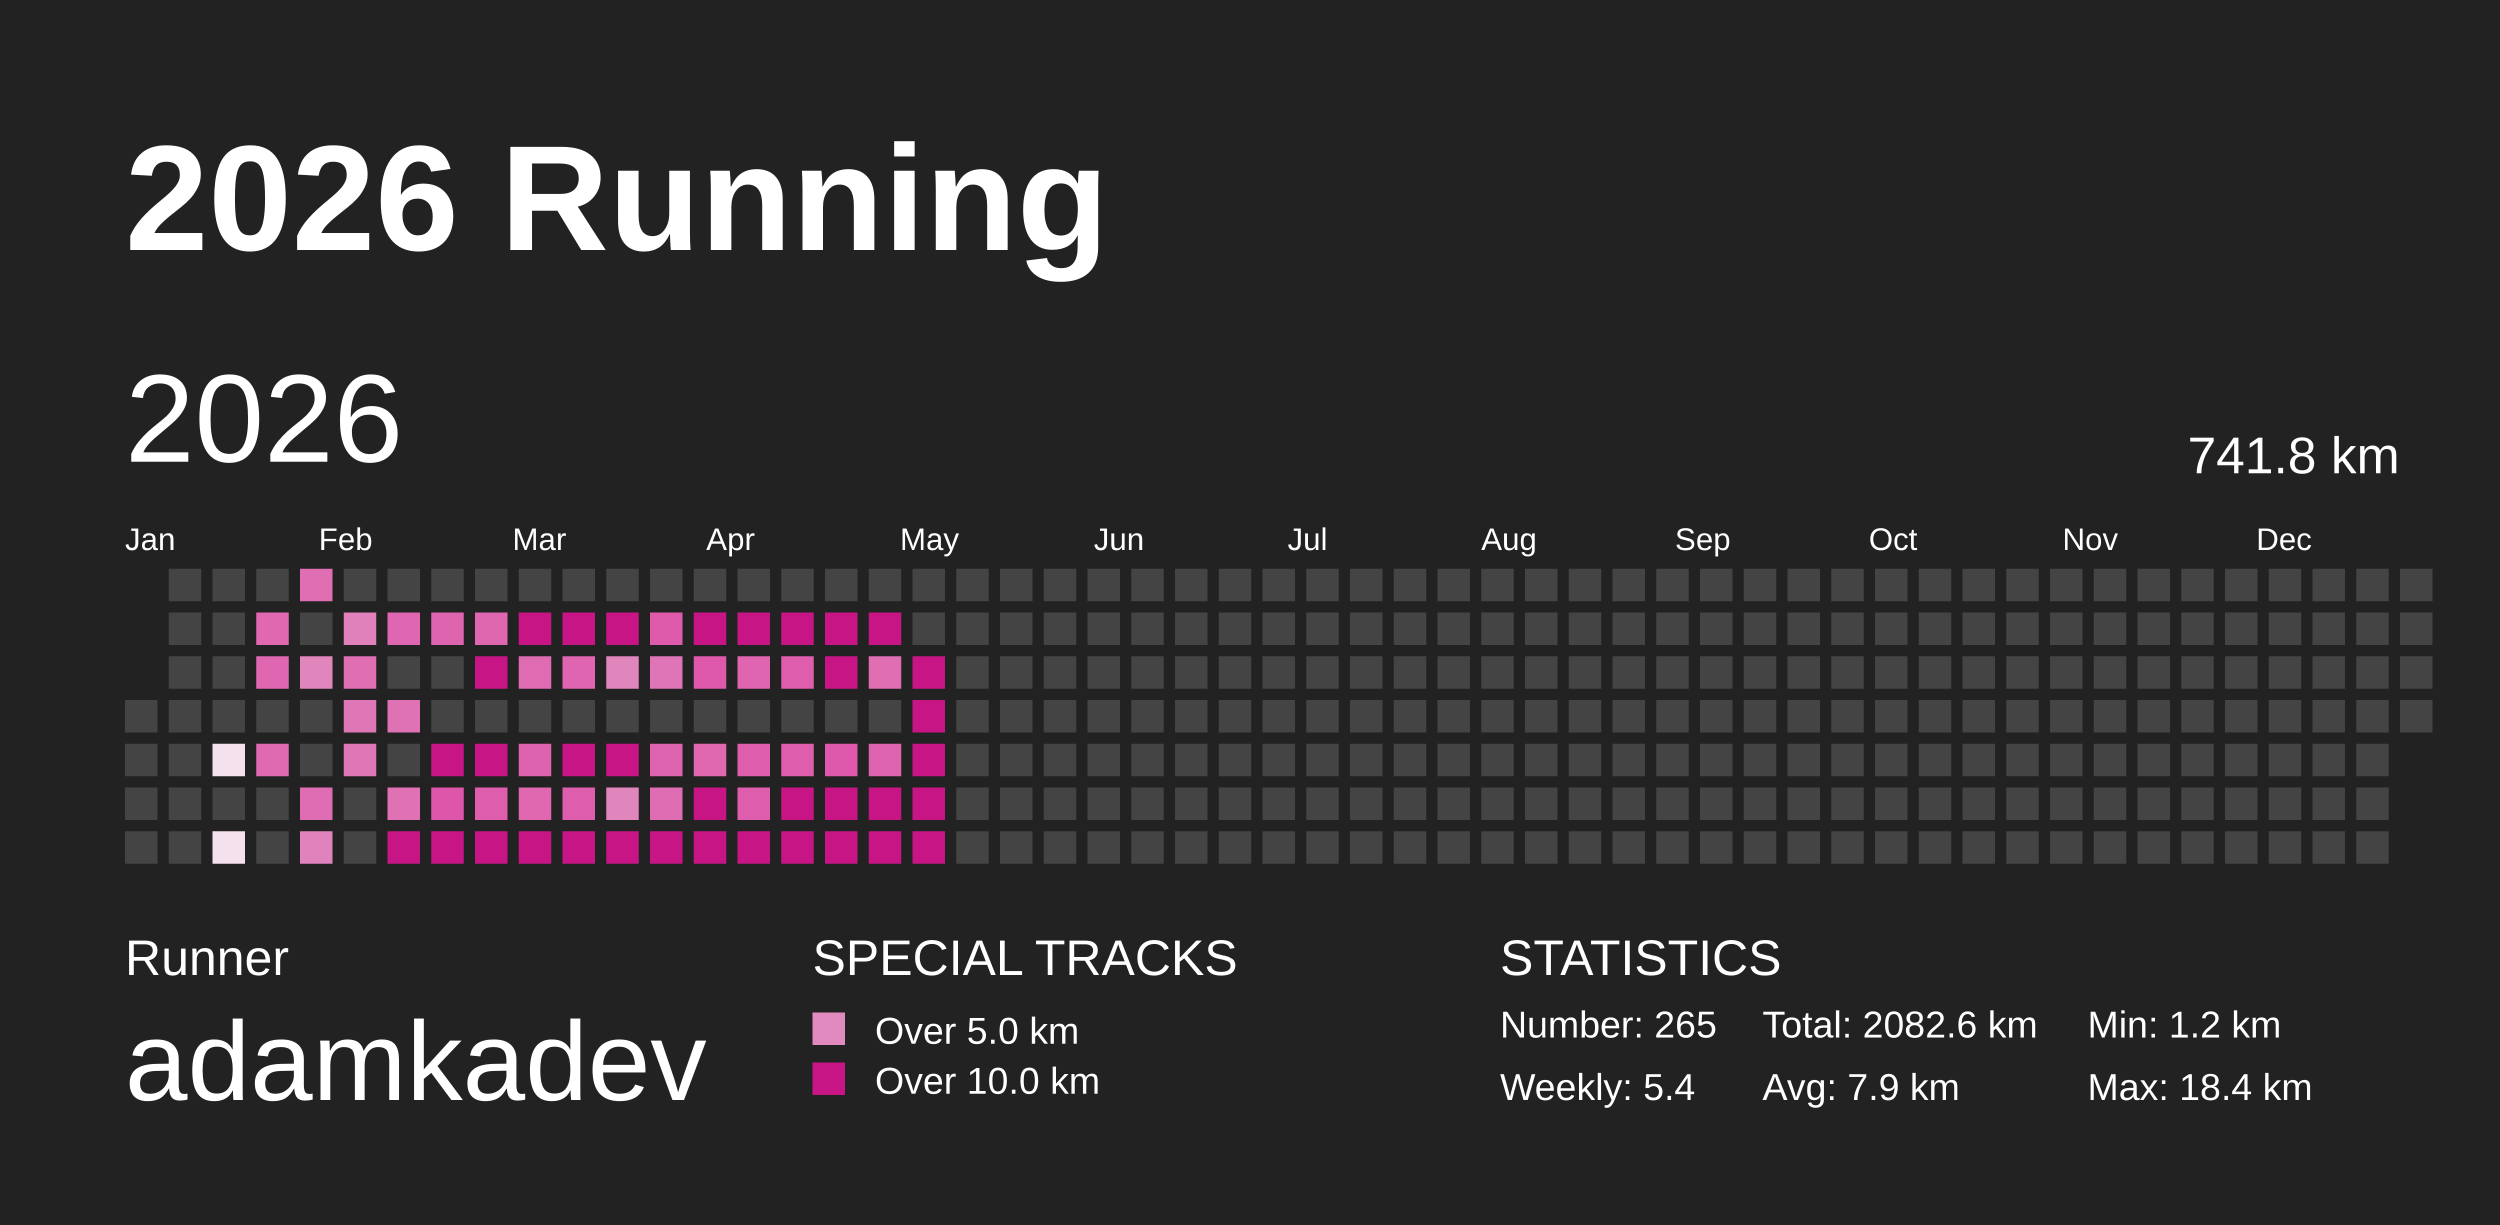
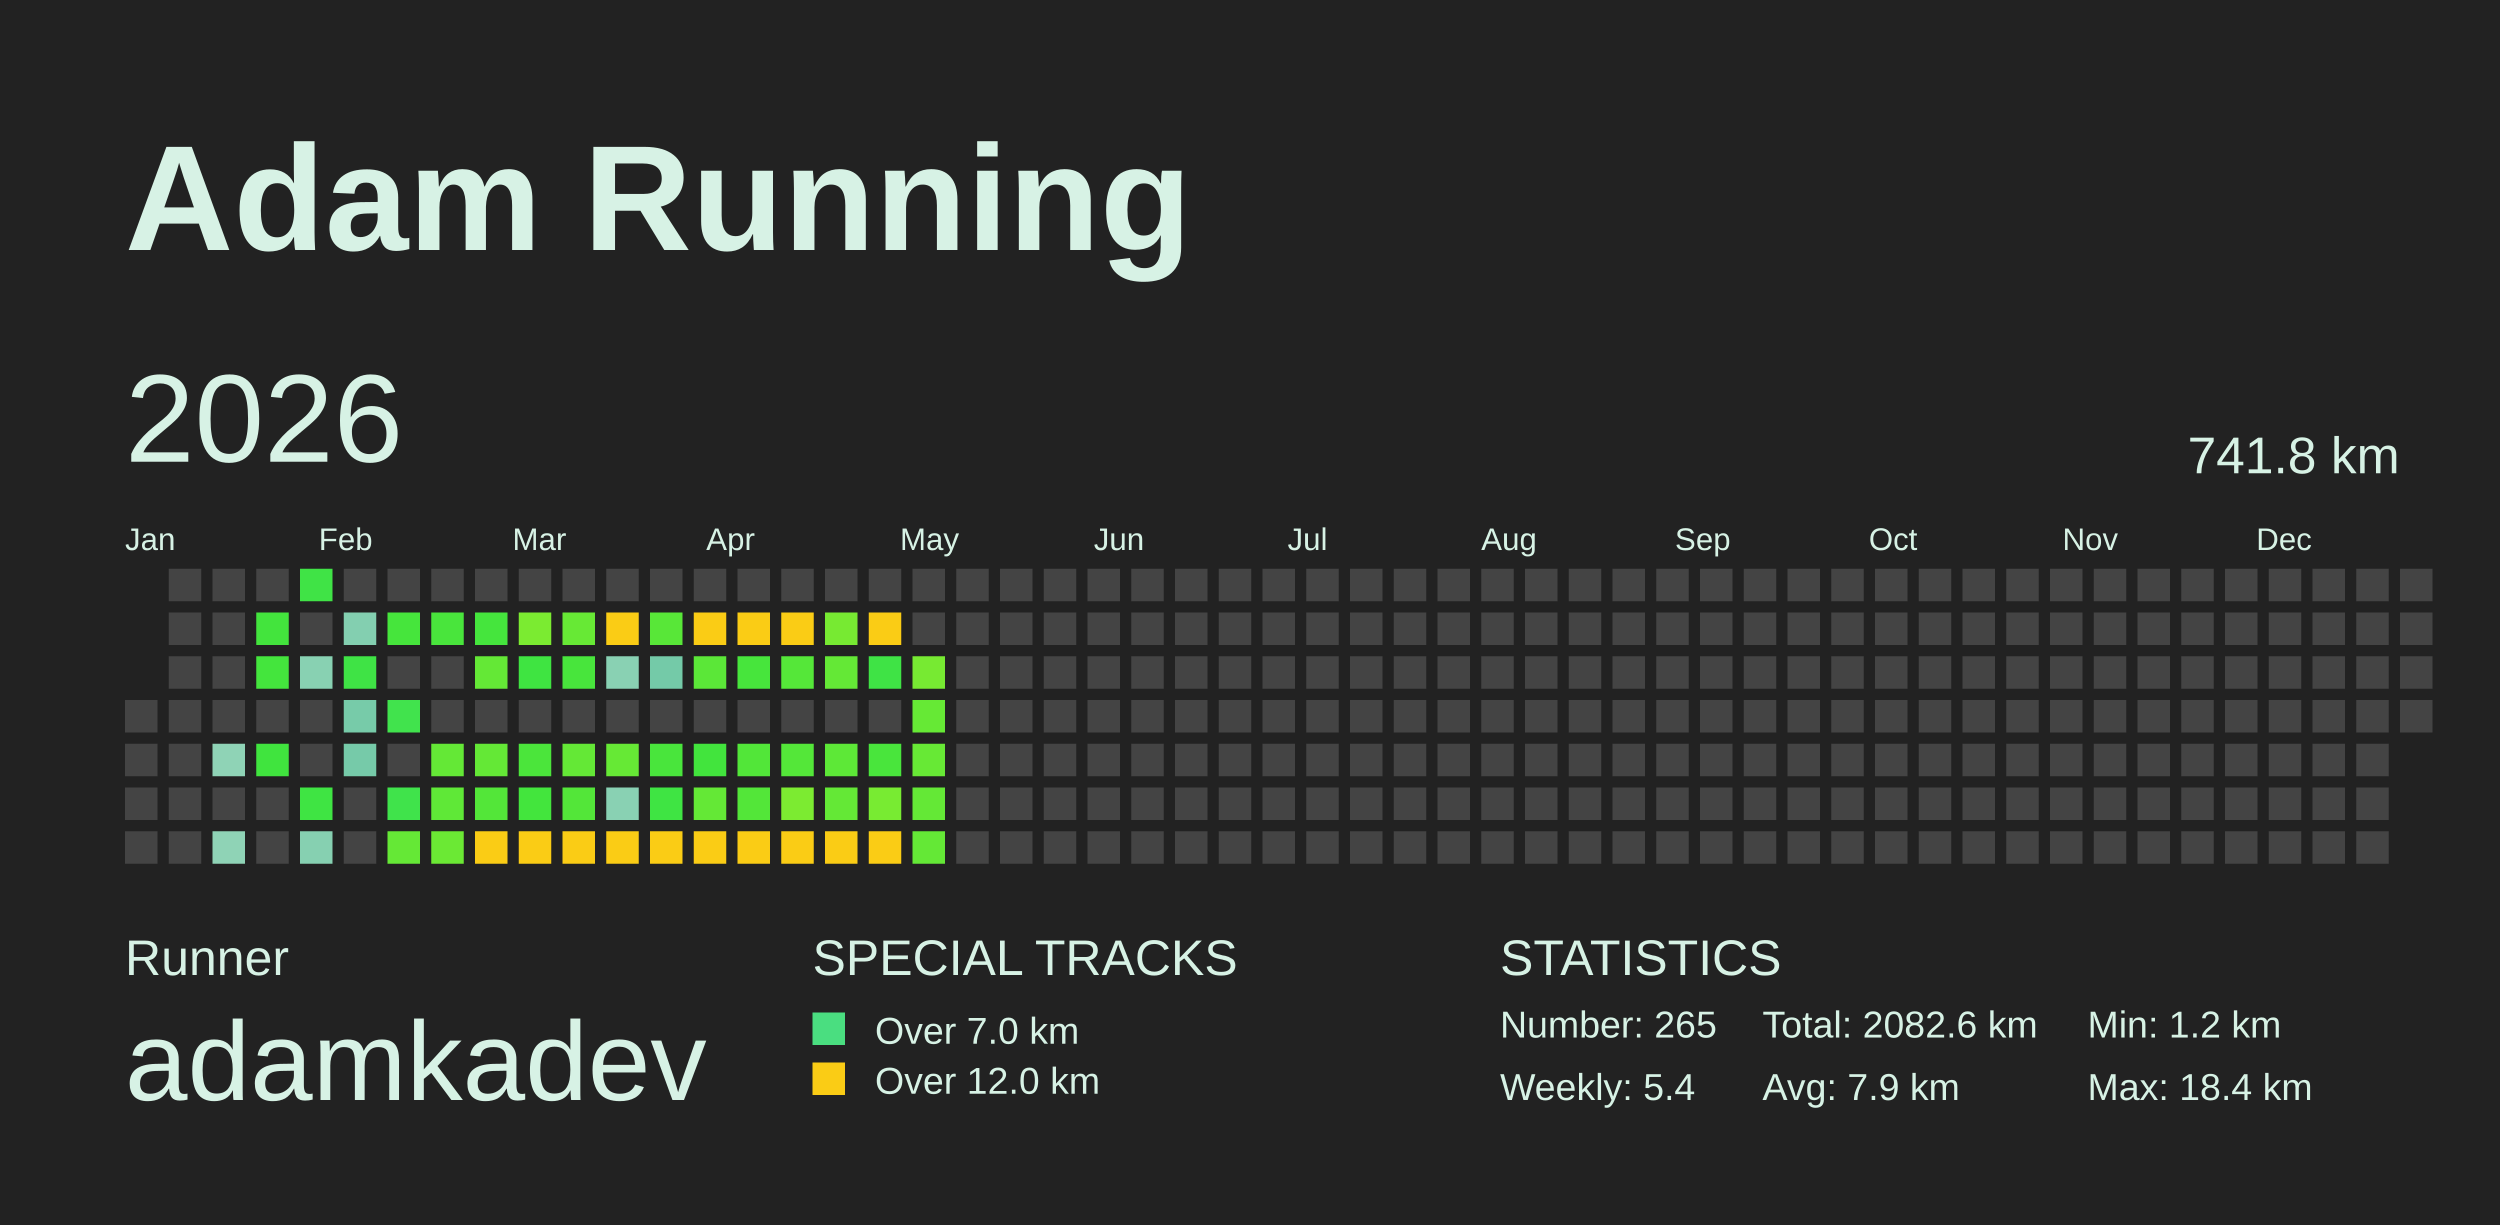
<svg xmlns="http://www.w3.org/2000/svg" baseProfile="full" height="98mm" version="1.1" viewBox="0,0,200,98" width="200mm">
  <defs>
    <pattern height="2" id="indoor-stripe" patternUnits="userSpaceOnUse" width="2">
      <line stroke="white" stroke-opacity="0.45" stroke-width="0.5" x1="0" x2="2" y1="2" y2="0" />
    </pattern>
  </defs>
  <rect fill="#222222" height="98" width="200" x="0" y="0" />
-   <text fill="#FFFFFF" style="font-size:12px; font-family:Arial; font-weight:bold;" x="10" y="20">2026 Running</text>
-   <text fill="#FFFFFF" style="font-size:4px; font-family:Arial" x="10" y="78">Runner</text>
-   <text fill="#FFFFFF" style="font-size:9px; font-family:Arial" x="10" y="88">adamkadev</text>
-   <text fill="#FFFFFF" style="font-size:4px; font-family:Arial" x="65" y="78">SPECIAL TRACKS</text>
-   <rect fill="#E18ABF" height="2.6" width="2.6" x="65" y="81" />
-   <text fill="#FFFFFF" style="font-size:3px; font-family:Arial" x="70" y="83.5">Over 5.0 km</text>
-   <rect fill="#C71585" height="2.6" width="2.6" x="65" y="85" />
-   <text fill="#FFFFFF" style="font-size:3px; font-family:Arial" x="70" y="87.5">Over 10.0 km</text>
-   <text fill="#FFFFFF" style="font-size:4px; font-family:Arial" x="120" y="78">STATISTICS</text>
-   <text fill="#FFFFFF" style="font-size:3px; font-family:Arial" x="120" y="83">Number: 265</text>
-   <text fill="#FFFFFF" style="font-size:3px; font-family:Arial" x="120" y="88">Weekly: 5.4</text>
-   <text fill="#FFFFFF" style="font-size:3px; font-family:Arial" x="141" y="83">Total: 2082.6 km</text>
-   <text fill="#FFFFFF" style="font-size:3px; font-family:Arial" x="141" y="88">Avg: 7.9 km</text>
-   <text fill="#FFFFFF" style="font-size:3px; font-family:Arial" x="167" y="83">Min: 1.2 km</text>
-   <text fill="#FFFFFF" style="font-size:3px; font-family:Arial" x="167" y="88">Max: 18.4 km</text>
-   <text dominant-baseline="hanging" fill="#FFFFFF" style="font-size:10.0px; font-family:Arial;" x="10" y="30">2026</text>
-   <text dominant-baseline="hanging" fill="#FFFFFF" style="font-size:4.125px; font-family:Arial;" x="175" y="35">741.8 km</text>
-   <text fill="#FFFFFF" style="font-size:2.5px; font-family:Arial" x="10.0" y="44">Jan</text>
-   <text fill="#FFFFFF" style="font-size:2.5px; font-family:Arial" x="25.5" y="44">Feb</text>
-   <text fill="#FFFFFF" style="font-size:2.5px; font-family:Arial" x="41.0" y="44">Mar</text>
-   <text fill="#FFFFFF" style="font-size:2.5px; font-family:Arial" x="56.5" y="44">Apr</text>
-   <text fill="#FFFFFF" style="font-size:2.5px; font-family:Arial" x="72.0" y="44">May</text>
-   <text fill="#FFFFFF" style="font-size:2.5px; font-family:Arial" x="87.5" y="44">Jun</text>
-   <text fill="#FFFFFF" style="font-size:2.5px; font-family:Arial" x="103.0" y="44">Jul</text>
-   <text fill="#FFFFFF" style="font-size:2.5px; font-family:Arial" x="118.5" y="44">Aug</text>
-   <text fill="#FFFFFF" style="font-size:2.5px; font-family:Arial" x="134.0" y="44">Sep</text>
-   <text fill="#FFFFFF" style="font-size:2.5px; font-family:Arial" x="149.5" y="44">Oct</text>
-   <text fill="#FFFFFF" style="font-size:2.5px; font-family:Arial" x="165.0" y="44">Nov</text>
-   <text fill="#FFFFFF" style="font-size:2.5px; font-family:Arial" x="180.5" y="44">Dec</text>
+   <text fill="#D7F2E5" style="font-size:12px; font-family:Arial; font-weight:bold;" x="10" y="20">Adam Running</text>
+   <text fill="#D7F2E5" style="font-size:4px; font-family:Arial" x="10" y="78">Runner</text>
+   <text fill="#D7F2E5" style="font-size:9px; font-family:Arial" x="10" y="88">adamkadev</text>
+   <text fill="#D7F2E5" style="font-size:4px; font-family:Arial" x="65" y="78">SPECIAL TRACKS</text>
+   <rect fill="#4ADE80" height="2.6" width="2.6" x="65" y="81" />
+   <text fill="#D7F2E5" style="font-size:3px; font-family:Arial" x="70" y="83.5">Over 7.0 km</text>
+   <rect fill="#FACC15" height="2.6" width="2.6" x="65" y="85" />
+   <text fill="#D7F2E5" style="font-size:3px; font-family:Arial" x="70" y="87.5">Over 12.0 km</text>
+   <text fill="#D7F2E5" style="font-size:4px; font-family:Arial" x="120" y="78">STATISTICS</text>
+   <text fill="#D7F2E5" style="font-size:3px; font-family:Arial" x="120" y="83">Number: 265</text>
+   <text fill="#D7F2E5" style="font-size:3px; font-family:Arial" x="120" y="88">Weekly: 5.4</text>
+   <text fill="#D7F2E5" style="font-size:3px; font-family:Arial" x="141" y="83">Total: 2082.6 km</text>
+   <text fill="#D7F2E5" style="font-size:3px; font-family:Arial" x="141" y="88">Avg: 7.9 km</text>
+   <text fill="#D7F2E5" style="font-size:3px; font-family:Arial" x="167" y="83">Min: 1.2 km</text>
+   <text fill="#D7F2E5" style="font-size:3px; font-family:Arial" x="167" y="88">Max: 18.4 km</text>
+   <text dominant-baseline="hanging" fill="#D7F2E5" style="font-size:10.0px; font-family:Arial;" x="10" y="30">2026</text>
+   <text dominant-baseline="hanging" fill="#D7F2E5" style="font-size:4.125px; font-family:Arial;" x="175" y="35">741.8 km</text>
+   <text fill="#D7F2E5" style="font-size:2.5px; font-family:Arial" x="10.0" y="44">Jan</text>
+   <text fill="#D7F2E5" style="font-size:2.5px; font-family:Arial" x="25.5" y="44">Feb</text>
+   <text fill="#D7F2E5" style="font-size:2.5px; font-family:Arial" x="41.0" y="44">Mar</text>
+   <text fill="#D7F2E5" style="font-size:2.5px; font-family:Arial" x="56.5" y="44">Apr</text>
+   <text fill="#D7F2E5" style="font-size:2.5px; font-family:Arial" x="72.0" y="44">May</text>
+   <text fill="#D7F2E5" style="font-size:2.5px; font-family:Arial" x="87.5" y="44">Jun</text>
+   <text fill="#D7F2E5" style="font-size:2.5px; font-family:Arial" x="103.0" y="44">Jul</text>
+   <text fill="#D7F2E5" style="font-size:2.5px; font-family:Arial" x="118.5" y="44">Aug</text>
+   <text fill="#D7F2E5" style="font-size:2.5px; font-family:Arial" x="134.0" y="44">Sep</text>
+   <text fill="#D7F2E5" style="font-size:2.5px; font-family:Arial" x="149.5" y="44">Oct</text>
+   <text fill="#D7F2E5" style="font-size:2.5px; font-family:Arial" x="165.0" y="44">Nov</text>
+   <text fill="#D7F2E5" style="font-size:2.5px; font-family:Arial" x="180.5" y="44">Dec</text>
  <rect fill="#444444" height="2.6" width="2.6" x="10.0" y="56.0" />
  <rect fill="#444444" height="2.6" width="2.6" x="10.0" y="59.5" />
  <rect fill="#444444" height="2.6" width="2.6" x="10.0" y="63.0" />
  <rect fill="#444444" height="2.6" width="2.6" x="10.0" y="66.5" />
  <rect fill="#444444" height="2.6" width="2.6" x="13.5" y="45.5" />
  <rect fill="#444444" height="2.6" width="2.6" x="13.5" y="49.0" />
  <rect fill="#444444" height="2.6" width="2.6" x="13.5" y="52.5" />
  <rect fill="#444444" height="2.6" width="2.6" x="13.5" y="56.0" />
  <rect fill="#444444" height="2.6" width="2.6" x="13.5" y="59.5" />
  <rect fill="#444444" height="2.6" width="2.6" x="13.5" y="63.0" />
  <rect fill="#444444" height="2.6" width="2.6" x="13.5" y="66.5" />
  <rect fill="#444444" height="2.6" width="2.6" x="17.0" y="45.5" />
  <rect fill="#444444" height="2.6" width="2.6" x="17.0" y="49.0" />
  <rect fill="#444444" height="2.6" width="2.6" x="17.0" y="52.5" />
  <rect fill="#444444" height="2.6" width="2.6" x="17.0" y="56.0" />
-   <rect fill="#f5e1ee" height="2.6" width="2.6" x="17.0" y="59.5" />
+   <rect fill="#8fd3b6" height="2.6" width="2.6" x="17.0" y="59.5" />
  <rect fill="#444444" height="2.6" width="2.6" x="17.0" y="63.0" />
-   <rect fill="#f5e1ee" height="2.6" width="2.6" x="17.0" y="66.5" />
+   <rect fill="#8fd3b6" height="2.6" width="2.6" x="17.0" y="66.5" />
  <rect fill="#444444" height="2.6" width="2.6" x="20.5" y="45.5" />
-   <rect fill="#df68b1" height="2.6" width="2.6" x="20.5" y="49.0" />
-   <rect fill="#df67b1" height="2.6" width="2.6" x="20.5" y="52.5" />
+   <rect fill="#43e43d" height="2.6" width="2.6" x="20.5" y="49.0" />
+   <rect fill="#44e53d" height="2.6" width="2.6" x="20.5" y="52.5" />
  <rect fill="#444444" height="2.6" width="2.6" x="20.5" y="56.0" />
-   <rect fill="#df6ab2" height="2.6" width="2.6" x="20.5" y="59.5" />
+   <rect fill="#40e43e" height="2.6" width="2.6" x="20.5" y="59.5" />
  <rect fill="#444444" height="2.6" width="2.6" x="20.5" y="63.0" />
  <rect fill="#444444" height="2.6" width="2.6" x="20.5" y="66.5" />
-   <rect fill="#df6eb3" height="2.6" width="2.6" x="24.0" y="45.5" />
+   <rect fill="#40e346" height="2.6" width="2.6" x="24.0" y="45.5" />
  <rect fill="#444444" height="2.6" width="2.6" x="24.0" y="49.0" />
-   <rect fill="#e185bd" height="2.6" width="2.6" x="24.0" y="52.5" />
+   <rect fill="#88d1b2" height="2.6" width="2.6" x="24.0" y="52.5" />
  <rect fill="#444444" height="2.6" width="2.6" x="24.0" y="56.0" />
  <rect fill="#444444" height="2.6" width="2.6" x="24.0" y="59.5" />
-   <rect fill="#df6db3" height="2.6" width="2.6" x="24.0" y="63.0" />
-   <rect fill="#e083bc" height="2.6" width="2.6" x="24.0" y="66.5" />
+   <rect fill="#3fe443" height="2.6" width="2.6" x="24.0" y="63.0" />
+   <rect fill="#86d0b1" height="2.6" width="2.6" x="24.0" y="66.5" />
  <rect fill="#444444" height="2.6" width="2.6" x="27.5" y="45.5" />
-   <rect fill="#e081bb" height="2.6" width="2.6" x="27.5" y="49.0" />
-   <rect fill="#df6eb3" height="2.6" width="2.6" x="27.5" y="52.5" />
-   <rect fill="#df77b7" height="2.6" width="2.6" x="27.5" y="56.0" />
-   <rect fill="#df77b7" height="2.6" width="2.6" x="27.5" y="59.5" />
+   <rect fill="#83cfb0" height="2.6" width="2.6" x="27.5" y="49.0" />
+   <rect fill="#3fe345" height="2.6" width="2.6" x="27.5" y="52.5" />
+   <rect fill="#77cba9" height="2.6" width="2.6" x="27.5" y="56.0" />
+   <rect fill="#76caa9" height="2.6" width="2.6" x="27.5" y="59.5" />
  <rect fill="#444444" height="2.6" width="2.6" x="27.5" y="63.0" />
  <rect fill="#444444" height="2.6" width="2.6" x="27.5" y="66.5" />
  <rect fill="#444444" height="2.6" width="2.6" x="31.0" y="45.5" />
-   <rect fill="#df66b0" height="2.6" width="2.6" x="31.0" y="49.0" />
+   <rect fill="#46e53c" height="2.6" width="2.6" x="31.0" y="49.0" />
  <rect fill="#444444" height="2.6" width="2.6" x="31.0" y="52.5" />
-   <rect fill="#df71b5" height="2.6" width="2.6" x="31.0" y="56.0" />
+   <rect fill="#41e34d" height="2.6" width="2.6" x="31.0" y="56.0" />
  <rect fill="#444444" height="2.6" width="2.6" x="31.0" y="59.5" />
-   <rect fill="#df71b4" height="2.6" width="2.6" x="31.0" y="63.0" />
-   <rect fill="#C71585" height="2.6" width="2.6" x="31.0" y="66.5" />
+   <rect fill="#40e34b" height="2.6" width="2.6" x="31.0" y="63.0" />
+   <rect fill="#65e836" height="2.6" width="2.6" x="31.0" y="66.5" />
  <rect fill="#444444" height="2.6" width="2.6" x="34.5" y="45.5" />
-   <rect fill="#df64af" height="2.6" width="2.6" x="34.5" y="49.0" />
+   <rect fill="#49e53c" height="2.6" width="2.6" x="34.5" y="49.0" />
  <rect fill="#444444" height="2.6" width="2.6" x="34.5" y="52.5" />
  <rect fill="#444444" height="2.6" width="2.6" x="34.5" y="56.0" />
-   <rect fill="#C71585" height="2.6" width="2.6" x="34.5" y="59.5" />
-   <rect fill="#de56aa" height="2.6" width="2.6" x="34.5" y="63.0" />
-   <rect fill="#C71585" height="2.6" width="2.6" x="34.5" y="66.5" />
+   <rect fill="#64e836" height="2.6" width="2.6" x="34.5" y="59.5" />
+   <rect fill="#5fe837" height="2.6" width="2.6" x="34.5" y="63.0" />
+   <rect fill="#6be934" height="2.6" width="2.6" x="34.5" y="66.5" />
  <rect fill="#444444" height="2.6" width="2.6" x="38.0" y="45.5" />
-   <rect fill="#df67b0" height="2.6" width="2.6" x="38.0" y="49.0" />
-   <rect fill="#C71585" height="2.6" width="2.6" x="38.0" y="52.5" />
+   <rect fill="#45e53d" height="2.6" width="2.6" x="38.0" y="49.0" />
+   <rect fill="#64e836" height="2.6" width="2.6" x="38.0" y="52.5" />
  <rect fill="#444444" height="2.6" width="2.6" x="38.0" y="56.0" />
-   <rect fill="#C71585" height="2.6" width="2.6" x="38.0" y="59.5" />
-   <rect fill="#de5ead" height="2.6" width="2.6" x="38.0" y="63.0" />
-   <rect fill="#C71585" height="2.6" width="2.6" x="38.0" y="66.5" />
+   <rect fill="#64e836" height="2.6" width="2.6" x="38.0" y="59.5" />
+   <rect fill="#53e639" height="2.6" width="2.6" x="38.0" y="63.0" />
+   <rect fill="#FACC15" height="2.6" width="2.6" x="38.0" y="66.5" />
  <rect fill="#444444" height="2.6" width="2.6" x="41.5" y="45.5" />
-   <rect fill="#C71585" height="2.6" width="2.6" x="41.5" y="49.0" />
-   <rect fill="#df6cb2" height="2.6" width="2.6" x="41.5" y="52.5" />
+   <rect fill="#7beb31" height="2.6" width="2.6" x="41.5" y="49.0" />
+   <rect fill="#3fe441" height="2.6" width="2.6" x="41.5" y="52.5" />
  <rect fill="#444444" height="2.6" width="2.6" x="41.5" y="56.0" />
-   <rect fill="#de63af" height="2.6" width="2.6" x="41.5" y="59.5" />
-   <rect fill="#df68b1" height="2.6" width="2.6" x="41.5" y="63.0" />
-   <rect fill="#C71585" height="2.6" width="2.6" x="41.5" y="66.5" />
+   <rect fill="#4be53b" height="2.6" width="2.6" x="41.5" y="59.5" />
+   <rect fill="#43e53d" height="2.6" width="2.6" x="41.5" y="63.0" />
+   <rect fill="#FACC15" height="2.6" width="2.6" x="41.5" y="66.5" />
  <rect fill="#444444" height="2.6" width="2.6" x="45.0" y="45.5" />
-   <rect fill="#C71585" height="2.6" width="2.6" x="45.0" y="49.0" />
-   <rect fill="#df65b0" height="2.6" width="2.6" x="45.0" y="52.5" />
+   <rect fill="#67e935" height="2.6" width="2.6" x="45.0" y="49.0" />
+   <rect fill="#48e53c" height="2.6" width="2.6" x="45.0" y="52.5" />
  <rect fill="#444444" height="2.6" width="2.6" x="45.0" y="56.0" />
-   <rect fill="#C71585" height="2.6" width="2.6" x="45.0" y="59.5" />
-   <rect fill="#de5ead" height="2.6" width="2.6" x="45.0" y="63.0" />
-   <rect fill="#C71585" height="2.6" width="2.6" x="45.0" y="66.5" />
+   <rect fill="#64e836" height="2.6" width="2.6" x="45.0" y="59.5" />
+   <rect fill="#53e639" height="2.6" width="2.6" x="45.0" y="63.0" />
+   <rect fill="#FACC15" height="2.6" width="2.6" x="45.0" y="66.5" />
  <rect fill="#444444" height="2.6" width="2.6" x="48.5" y="45.5" />
-   <rect fill="#C71585" height="2.6" width="2.6" x="48.5" y="49.0" />
-   <rect fill="#e185bd" height="2.6" width="2.6" x="48.5" y="52.5" />
+   <rect fill="#FACC15" height="2.6" width="2.6" x="48.5" y="49.0" />
+   <rect fill="#89d1b3" height="2.6" width="2.6" x="48.5" y="52.5" />
  <rect fill="#444444" height="2.6" width="2.6" x="48.5" y="56.0" />
-   <rect fill="#C71585" height="2.6" width="2.6" x="48.5" y="59.5" />
-   <rect fill="#e185bd" height="2.6" width="2.6" x="48.5" y="63.0" />
-   <rect fill="#C71585" height="2.6" width="2.6" x="48.5" y="66.5" />
+   <rect fill="#66e935" height="2.6" width="2.6" x="48.5" y="59.5" />
+   <rect fill="#89d1b3" height="2.6" width="2.6" x="48.5" y="63.0" />
+   <rect fill="#FACC15" height="2.6" width="2.6" x="48.5" y="66.5" />
  <rect fill="#444444" height="2.6" width="2.6" x="52.0" y="45.5" />
-   <rect fill="#de5bac" height="2.6" width="2.6" x="52.0" y="49.0" />
-   <rect fill="#df75b6" height="2.6" width="2.6" x="52.0" y="52.5" />
+   <rect fill="#58e738" height="2.6" width="2.6" x="52.0" y="49.0" />
+   <rect fill="#74caa8" height="2.6" width="2.6" x="52.0" y="52.5" />
  <rect fill="#444444" height="2.6" width="2.6" x="52.0" y="56.0" />
-   <rect fill="#de64af" height="2.6" width="2.6" x="52.0" y="59.5" />
-   <rect fill="#df6db3" height="2.6" width="2.6" x="52.0" y="63.0" />
-   <rect fill="#C71585" height="2.6" width="2.6" x="52.0" y="66.5" />
+   <rect fill="#49e53c" height="2.6" width="2.6" x="52.0" y="59.5" />
+   <rect fill="#3fe443" height="2.6" width="2.6" x="52.0" y="63.0" />
+   <rect fill="#FACC15" height="2.6" width="2.6" x="52.0" y="66.5" />
  <rect fill="#444444" height="2.6" width="2.6" x="55.5" y="45.5" />
-   <rect fill="#C71585" height="2.6" width="2.6" x="55.5" y="49.0" />
-   <rect fill="#de59ab" height="2.6" width="2.6" x="55.5" y="52.5" />
+   <rect fill="#FACC15" height="2.6" width="2.6" x="55.5" y="49.0" />
+   <rect fill="#5be738" height="2.6" width="2.6" x="55.5" y="52.5" />
  <rect fill="#444444" height="2.6" width="2.6" x="55.5" y="56.0" />
-   <rect fill="#df68b1" height="2.6" width="2.6" x="55.5" y="59.5" />
-   <rect fill="#C71585" height="2.6" width="2.6" x="55.5" y="63.0" />
-   <rect fill="#C71585" height="2.6" width="2.6" x="55.5" y="66.5" />
+   <rect fill="#42e43d" height="2.6" width="2.6" x="55.5" y="59.5" />
+   <rect fill="#64e836" height="2.6" width="2.6" x="55.5" y="63.0" />
+   <rect fill="#FACC15" height="2.6" width="2.6" x="55.5" y="66.5" />
  <rect fill="#444444" height="2.6" width="2.6" x="59.0" y="45.5" />
-   <rect fill="#C71585" height="2.6" width="2.6" x="59.0" y="49.0" />
-   <rect fill="#df65b0" height="2.6" width="2.6" x="59.0" y="52.5" />
+   <rect fill="#FACC15" height="2.6" width="2.6" x="59.0" y="49.0" />
+   <rect fill="#47e53c" height="2.6" width="2.6" x="59.0" y="52.5" />
  <rect fill="#444444" height="2.6" width="2.6" x="59.0" y="56.0" />
-   <rect fill="#de5ead" height="2.6" width="2.6" x="59.0" y="59.5" />
-   <rect fill="#de5ead" height="2.6" width="2.6" x="59.0" y="63.0" />
-   <rect fill="#C71585" height="2.6" width="2.6" x="59.0" y="66.5" />
+   <rect fill="#52e639" height="2.6" width="2.6" x="59.0" y="59.5" />
+   <rect fill="#53e639" height="2.6" width="2.6" x="59.0" y="63.0" />
+   <rect fill="#FACC15" height="2.6" width="2.6" x="59.0" y="66.5" />
  <rect fill="#444444" height="2.6" width="2.6" x="62.5" y="45.5" />
-   <rect fill="#C71585" height="2.6" width="2.6" x="62.5" y="49.0" />
-   <rect fill="#de5dad" height="2.6" width="2.6" x="62.5" y="52.5" />
+   <rect fill="#FACC15" height="2.6" width="2.6" x="62.5" y="49.0" />
+   <rect fill="#55e739" height="2.6" width="2.6" x="62.5" y="52.5" />
  <rect fill="#444444" height="2.6" width="2.6" x="62.5" y="56.0" />
-   <rect fill="#de5dad" height="2.6" width="2.6" x="62.5" y="59.5" />
-   <rect fill="#C71585" height="2.6" width="2.6" x="62.5" y="63.0" />
-   <rect fill="#C71585" height="2.6" width="2.6" x="62.5" y="66.5" />
+   <rect fill="#54e739" height="2.6" width="2.6" x="62.5" y="59.5" />
+   <rect fill="#7ceb31" height="2.6" width="2.6" x="62.5" y="63.0" />
+   <rect fill="#FACC15" height="2.6" width="2.6" x="62.5" y="66.5" />
  <rect fill="#444444" height="2.6" width="2.6" x="66.0" y="45.5" />
-   <rect fill="#C71585" height="2.6" width="2.6" x="66.0" y="49.0" />
-   <rect fill="#C71585" height="2.6" width="2.6" x="66.0" y="52.5" />
+   <rect fill="#77ea32" height="2.6" width="2.6" x="66.0" y="49.0" />
+   <rect fill="#64e836" height="2.6" width="2.6" x="66.0" y="52.5" />
  <rect fill="#444444" height="2.6" width="2.6" x="66.0" y="56.0" />
-   <rect fill="#de58ab" height="2.6" width="2.6" x="66.0" y="59.5" />
-   <rect fill="#C71585" height="2.6" width="2.6" x="66.0" y="63.0" />
-   <rect fill="#C71585" height="2.6" width="2.6" x="66.0" y="66.5" />
+   <rect fill="#5de837" height="2.6" width="2.6" x="66.0" y="59.5" />
+   <rect fill="#64e836" height="2.6" width="2.6" x="66.0" y="63.0" />
+   <rect fill="#FACC15" height="2.6" width="2.6" x="66.0" y="66.5" />
  <rect fill="#444444" height="2.6" width="2.6" x="69.5" y="45.5" />
-   <rect fill="#C71585" height="2.6" width="2.6" x="69.5" y="49.0" />
-   <rect fill="#df6eb3" height="2.6" width="2.6" x="69.5" y="52.5" />
+   <rect fill="#FACC15" height="2.6" width="2.6" x="69.5" y="49.0" />
+   <rect fill="#3fe345" height="2.6" width="2.6" x="69.5" y="52.5" />
  <rect fill="#444444" height="2.6" width="2.6" x="69.5" y="56.0" />
-   <rect fill="#df64af" height="2.6" width="2.6" x="69.5" y="59.5" />
-   <rect fill="#C71585" height="2.6" width="2.6" x="69.5" y="63.0" />
-   <rect fill="#C71585" height="2.6" width="2.6" x="69.5" y="66.5" />
+   <rect fill="#49e53c" height="2.6" width="2.6" x="69.5" y="59.5" />
+   <rect fill="#78eb32" height="2.6" width="2.6" x="69.5" y="63.0" />
+   <rect fill="#FACC15" height="2.6" width="2.6" x="69.5" y="66.5" />
  <rect fill="#444444" height="2.6" width="2.6" x="73.0" y="45.5" />
  <rect fill="#444444" height="2.6" width="2.6" x="73.0" y="49.0" />
-   <rect fill="#C71585" height="2.6" width="2.6" x="73.0" y="52.5" />
-   <rect fill="#C71585" height="2.6" width="2.6" x="73.0" y="56.0" />
-   <rect fill="#C71585" height="2.6" width="2.6" x="73.0" y="59.5" />
-   <rect fill="#C71585" height="2.6" width="2.6" x="73.0" y="63.0" />
-   <rect fill="#C71585" height="2.6" width="2.6" x="73.0" y="66.5" />
+   <rect fill="#77ea32" height="2.6" width="2.6" x="73.0" y="52.5" />
+   <rect fill="#66e935" height="2.6" width="2.6" x="73.0" y="56.0" />
+   <rect fill="#67e935" height="2.6" width="2.6" x="73.0" y="59.5" />
+   <rect fill="#64e836" height="2.6" width="2.6" x="73.0" y="63.0" />
+   <rect fill="#64e836" height="2.6" width="2.6" x="73.0" y="66.5" />
  <rect fill="#444444" height="2.6" width="2.6" x="76.5" y="45.5" />
  <rect fill="#444444" height="2.6" width="2.6" x="76.5" y="49.0" />
  <rect fill="#444444" height="2.6" width="2.6" x="76.5" y="52.5" />
  <rect fill="#444444" height="2.6" width="2.6" x="76.5" y="56.0" />
  <rect fill="#444444" height="2.6" width="2.6" x="76.5" y="59.5" />
  <rect fill="#444444" height="2.6" width="2.6" x="76.5" y="63.0" />
  <rect fill="#444444" height="2.6" width="2.6" x="76.5" y="66.5" />
  <rect fill="#444444" height="2.6" width="2.6" x="80.0" y="45.5" />
  <rect fill="#444444" height="2.6" width="2.6" x="80.0" y="49.0" />
  <rect fill="#444444" height="2.6" width="2.6" x="80.0" y="52.5" />
  <rect fill="#444444" height="2.6" width="2.6" x="80.0" y="56.0" />
  <rect fill="#444444" height="2.6" width="2.6" x="80.0" y="59.5" />
  <rect fill="#444444" height="2.6" width="2.6" x="80.0" y="63.0" />
  <rect fill="#444444" height="2.6" width="2.6" x="80.0" y="66.5" />
  <rect fill="#444444" height="2.6" width="2.6" x="83.5" y="45.5" />
  <rect fill="#444444" height="2.6" width="2.6" x="83.5" y="49.0" />
  <rect fill="#444444" height="2.6" width="2.6" x="83.5" y="52.5" />
  <rect fill="#444444" height="2.6" width="2.6" x="83.5" y="56.0" />
  <rect fill="#444444" height="2.6" width="2.6" x="83.5" y="59.5" />
  <rect fill="#444444" height="2.6" width="2.6" x="83.5" y="63.0" />
  <rect fill="#444444" height="2.6" width="2.6" x="83.5" y="66.5" />
  <rect fill="#444444" height="2.6" width="2.6" x="87.0" y="45.5" />
  <rect fill="#444444" height="2.6" width="2.6" x="87.0" y="49.0" />
  <rect fill="#444444" height="2.6" width="2.6" x="87.0" y="52.5" />
  <rect fill="#444444" height="2.6" width="2.6" x="87.0" y="56.0" />
  <rect fill="#444444" height="2.6" width="2.6" x="87.0" y="59.5" />
  <rect fill="#444444" height="2.6" width="2.6" x="87.0" y="63.0" />
  <rect fill="#444444" height="2.6" width="2.6" x="87.0" y="66.5" />
  <rect fill="#444444" height="2.6" width="2.6" x="90.5" y="45.5" />
  <rect fill="#444444" height="2.6" width="2.6" x="90.5" y="49.0" />
  <rect fill="#444444" height="2.6" width="2.6" x="90.5" y="52.5" />
  <rect fill="#444444" height="2.6" width="2.6" x="90.5" y="56.0" />
  <rect fill="#444444" height="2.6" width="2.6" x="90.5" y="59.5" />
  <rect fill="#444444" height="2.6" width="2.6" x="90.5" y="63.0" />
  <rect fill="#444444" height="2.6" width="2.6" x="90.5" y="66.5" />
  <rect fill="#444444" height="2.6" width="2.6" x="94.0" y="45.5" />
  <rect fill="#444444" height="2.6" width="2.6" x="94.0" y="49.0" />
  <rect fill="#444444" height="2.6" width="2.6" x="94.0" y="52.5" />
  <rect fill="#444444" height="2.6" width="2.6" x="94.0" y="56.0" />
  <rect fill="#444444" height="2.6" width="2.6" x="94.0" y="59.5" />
  <rect fill="#444444" height="2.6" width="2.6" x="94.0" y="63.0" />
  <rect fill="#444444" height="2.6" width="2.6" x="94.0" y="66.5" />
  <rect fill="#444444" height="2.6" width="2.6" x="97.5" y="45.5" />
  <rect fill="#444444" height="2.6" width="2.6" x="97.5" y="49.0" />
  <rect fill="#444444" height="2.6" width="2.6" x="97.5" y="52.5" />
  <rect fill="#444444" height="2.6" width="2.6" x="97.5" y="56.0" />
  <rect fill="#444444" height="2.6" width="2.6" x="97.5" y="59.5" />
  <rect fill="#444444" height="2.6" width="2.6" x="97.5" y="63.0" />
  <rect fill="#444444" height="2.6" width="2.6" x="97.5" y="66.5" />
  <rect fill="#444444" height="2.6" width="2.6" x="101.0" y="45.5" />
  <rect fill="#444444" height="2.6" width="2.6" x="101.0" y="49.0" />
  <rect fill="#444444" height="2.6" width="2.6" x="101.0" y="52.5" />
  <rect fill="#444444" height="2.6" width="2.6" x="101.0" y="56.0" />
  <rect fill="#444444" height="2.6" width="2.6" x="101.0" y="59.5" />
  <rect fill="#444444" height="2.6" width="2.6" x="101.0" y="63.0" />
  <rect fill="#444444" height="2.6" width="2.6" x="101.0" y="66.5" />
  <rect fill="#444444" height="2.6" width="2.6" x="104.5" y="45.5" />
  <rect fill="#444444" height="2.6" width="2.6" x="104.5" y="49.0" />
  <rect fill="#444444" height="2.6" width="2.6" x="104.5" y="52.5" />
  <rect fill="#444444" height="2.6" width="2.6" x="104.5" y="56.0" />
  <rect fill="#444444" height="2.6" width="2.6" x="104.5" y="59.5" />
  <rect fill="#444444" height="2.6" width="2.6" x="104.5" y="63.0" />
  <rect fill="#444444" height="2.6" width="2.6" x="104.5" y="66.5" />
  <rect fill="#444444" height="2.6" width="2.6" x="108.0" y="45.5" />
  <rect fill="#444444" height="2.6" width="2.6" x="108.0" y="49.0" />
  <rect fill="#444444" height="2.6" width="2.6" x="108.0" y="52.5" />
  <rect fill="#444444" height="2.6" width="2.6" x="108.0" y="56.0" />
  <rect fill="#444444" height="2.6" width="2.6" x="108.0" y="59.5" />
  <rect fill="#444444" height="2.6" width="2.6" x="108.0" y="63.0" />
  <rect fill="#444444" height="2.6" width="2.6" x="108.0" y="66.5" />
  <rect fill="#444444" height="2.6" width="2.6" x="111.5" y="45.5" />
  <rect fill="#444444" height="2.6" width="2.6" x="111.5" y="49.0" />
  <rect fill="#444444" height="2.6" width="2.6" x="111.5" y="52.5" />
  <rect fill="#444444" height="2.6" width="2.6" x="111.5" y="56.0" />
  <rect fill="#444444" height="2.6" width="2.6" x="111.5" y="59.5" />
  <rect fill="#444444" height="2.6" width="2.6" x="111.5" y="63.0" />
  <rect fill="#444444" height="2.6" width="2.6" x="111.5" y="66.5" />
  <rect fill="#444444" height="2.6" width="2.6" x="115.0" y="45.5" />
  <rect fill="#444444" height="2.6" width="2.6" x="115.0" y="49.0" />
  <rect fill="#444444" height="2.6" width="2.6" x="115.0" y="52.5" />
  <rect fill="#444444" height="2.6" width="2.6" x="115.0" y="56.0" />
  <rect fill="#444444" height="2.6" width="2.6" x="115.0" y="59.5" />
  <rect fill="#444444" height="2.6" width="2.6" x="115.0" y="63.0" />
  <rect fill="#444444" height="2.6" width="2.6" x="115.0" y="66.5" />
  <rect fill="#444444" height="2.6" width="2.6" x="118.5" y="45.5" />
  <rect fill="#444444" height="2.6" width="2.6" x="118.5" y="49.0" />
  <rect fill="#444444" height="2.6" width="2.6" x="118.5" y="52.5" />
  <rect fill="#444444" height="2.6" width="2.6" x="118.5" y="56.0" />
  <rect fill="#444444" height="2.6" width="2.6" x="118.5" y="59.5" />
  <rect fill="#444444" height="2.6" width="2.6" x="118.5" y="63.0" />
  <rect fill="#444444" height="2.6" width="2.6" x="118.5" y="66.5" />
  <rect fill="#444444" height="2.6" width="2.6" x="122.0" y="45.5" />
  <rect fill="#444444" height="2.6" width="2.6" x="122.0" y="49.0" />
  <rect fill="#444444" height="2.6" width="2.6" x="122.0" y="52.5" />
  <rect fill="#444444" height="2.6" width="2.6" x="122.0" y="56.0" />
  <rect fill="#444444" height="2.6" width="2.6" x="122.0" y="59.5" />
  <rect fill="#444444" height="2.6" width="2.6" x="122.0" y="63.0" />
  <rect fill="#444444" height="2.6" width="2.6" x="122.0" y="66.5" />
  <rect fill="#444444" height="2.6" width="2.6" x="125.5" y="45.5" />
  <rect fill="#444444" height="2.6" width="2.6" x="125.5" y="49.0" />
  <rect fill="#444444" height="2.6" width="2.6" x="125.5" y="52.5" />
  <rect fill="#444444" height="2.6" width="2.6" x="125.5" y="56.0" />
  <rect fill="#444444" height="2.6" width="2.6" x="125.5" y="59.5" />
  <rect fill="#444444" height="2.6" width="2.6" x="125.5" y="63.0" />
  <rect fill="#444444" height="2.6" width="2.6" x="125.5" y="66.5" />
  <rect fill="#444444" height="2.6" width="2.6" x="129.0" y="45.5" />
  <rect fill="#444444" height="2.6" width="2.6" x="129.0" y="49.0" />
  <rect fill="#444444" height="2.6" width="2.6" x="129.0" y="52.5" />
  <rect fill="#444444" height="2.6" width="2.6" x="129.0" y="56.0" />
  <rect fill="#444444" height="2.6" width="2.6" x="129.0" y="59.5" />
  <rect fill="#444444" height="2.6" width="2.6" x="129.0" y="63.0" />
  <rect fill="#444444" height="2.6" width="2.6" x="129.0" y="66.5" />
  <rect fill="#444444" height="2.6" width="2.6" x="132.5" y="45.5" />
  <rect fill="#444444" height="2.6" width="2.6" x="132.5" y="49.0" />
  <rect fill="#444444" height="2.6" width="2.6" x="132.5" y="52.5" />
  <rect fill="#444444" height="2.6" width="2.6" x="132.5" y="56.0" />
  <rect fill="#444444" height="2.6" width="2.6" x="132.5" y="59.5" />
  <rect fill="#444444" height="2.6" width="2.6" x="132.5" y="63.0" />
  <rect fill="#444444" height="2.6" width="2.6" x="132.5" y="66.5" />
  <rect fill="#444444" height="2.6" width="2.6" x="136.0" y="45.5" />
  <rect fill="#444444" height="2.6" width="2.6" x="136.0" y="49.0" />
  <rect fill="#444444" height="2.6" width="2.6" x="136.0" y="52.5" />
  <rect fill="#444444" height="2.6" width="2.6" x="136.0" y="56.0" />
  <rect fill="#444444" height="2.6" width="2.6" x="136.0" y="59.5" />
  <rect fill="#444444" height="2.6" width="2.6" x="136.0" y="63.0" />
  <rect fill="#444444" height="2.6" width="2.6" x="136.0" y="66.5" />
  <rect fill="#444444" height="2.6" width="2.6" x="139.5" y="45.5" />
  <rect fill="#444444" height="2.6" width="2.6" x="139.5" y="49.0" />
  <rect fill="#444444" height="2.6" width="2.6" x="139.5" y="52.5" />
  <rect fill="#444444" height="2.6" width="2.6" x="139.5" y="56.0" />
  <rect fill="#444444" height="2.6" width="2.6" x="139.5" y="59.5" />
  <rect fill="#444444" height="2.6" width="2.6" x="139.5" y="63.0" />
  <rect fill="#444444" height="2.6" width="2.6" x="139.5" y="66.5" />
  <rect fill="#444444" height="2.6" width="2.6" x="143.0" y="45.5" />
  <rect fill="#444444" height="2.6" width="2.6" x="143.0" y="49.0" />
  <rect fill="#444444" height="2.6" width="2.6" x="143.0" y="52.5" />
  <rect fill="#444444" height="2.6" width="2.6" x="143.0" y="56.0" />
  <rect fill="#444444" height="2.6" width="2.6" x="143.0" y="59.5" />
  <rect fill="#444444" height="2.6" width="2.6" x="143.0" y="63.0" />
  <rect fill="#444444" height="2.6" width="2.6" x="143.0" y="66.5" />
  <rect fill="#444444" height="2.6" width="2.6" x="146.5" y="45.5" />
  <rect fill="#444444" height="2.6" width="2.6" x="146.5" y="49.0" />
  <rect fill="#444444" height="2.6" width="2.6" x="146.5" y="52.5" />
  <rect fill="#444444" height="2.6" width="2.6" x="146.5" y="56.0" />
  <rect fill="#444444" height="2.6" width="2.6" x="146.5" y="59.5" />
  <rect fill="#444444" height="2.6" width="2.6" x="146.5" y="63.0" />
  <rect fill="#444444" height="2.6" width="2.6" x="146.5" y="66.5" />
  <rect fill="#444444" height="2.6" width="2.6" x="150.0" y="45.5" />
  <rect fill="#444444" height="2.6" width="2.6" x="150.0" y="49.0" />
  <rect fill="#444444" height="2.6" width="2.6" x="150.0" y="52.5" />
  <rect fill="#444444" height="2.6" width="2.6" x="150.0" y="56.0" />
  <rect fill="#444444" height="2.6" width="2.6" x="150.0" y="59.5" />
  <rect fill="#444444" height="2.6" width="2.6" x="150.0" y="63.0" />
  <rect fill="#444444" height="2.6" width="2.6" x="150.0" y="66.5" />
  <rect fill="#444444" height="2.6" width="2.6" x="153.5" y="45.5" />
  <rect fill="#444444" height="2.6" width="2.6" x="153.5" y="49.0" />
  <rect fill="#444444" height="2.6" width="2.6" x="153.5" y="52.5" />
  <rect fill="#444444" height="2.6" width="2.6" x="153.5" y="56.0" />
  <rect fill="#444444" height="2.6" width="2.6" x="153.5" y="59.5" />
  <rect fill="#444444" height="2.6" width="2.6" x="153.5" y="63.0" />
  <rect fill="#444444" height="2.6" width="2.6" x="153.5" y="66.5" />
  <rect fill="#444444" height="2.6" width="2.6" x="157.0" y="45.5" />
  <rect fill="#444444" height="2.6" width="2.6" x="157.0" y="49.0" />
  <rect fill="#444444" height="2.6" width="2.6" x="157.0" y="52.5" />
  <rect fill="#444444" height="2.6" width="2.6" x="157.0" y="56.0" />
  <rect fill="#444444" height="2.6" width="2.6" x="157.0" y="59.5" />
  <rect fill="#444444" height="2.6" width="2.6" x="157.0" y="63.0" />
  <rect fill="#444444" height="2.6" width="2.6" x="157.0" y="66.5" />
  <rect fill="#444444" height="2.6" width="2.6" x="160.5" y="45.5" />
  <rect fill="#444444" height="2.6" width="2.6" x="160.5" y="49.0" />
  <rect fill="#444444" height="2.6" width="2.6" x="160.5" y="52.5" />
  <rect fill="#444444" height="2.6" width="2.6" x="160.5" y="56.0" />
  <rect fill="#444444" height="2.6" width="2.6" x="160.5" y="59.5" />
  <rect fill="#444444" height="2.6" width="2.6" x="160.5" y="63.0" />
  <rect fill="#444444" height="2.6" width="2.6" x="160.5" y="66.5" />
  <rect fill="#444444" height="2.6" width="2.6" x="164.0" y="45.5" />
  <rect fill="#444444" height="2.6" width="2.6" x="164.0" y="49.0" />
  <rect fill="#444444" height="2.6" width="2.6" x="164.0" y="52.5" />
  <rect fill="#444444" height="2.6" width="2.6" x="164.0" y="56.0" />
  <rect fill="#444444" height="2.6" width="2.6" x="164.0" y="59.5" />
  <rect fill="#444444" height="2.6" width="2.6" x="164.0" y="63.0" />
  <rect fill="#444444" height="2.6" width="2.6" x="164.0" y="66.5" />
  <rect fill="#444444" height="2.6" width="2.6" x="167.5" y="45.5" />
  <rect fill="#444444" height="2.6" width="2.6" x="167.5" y="49.0" />
  <rect fill="#444444" height="2.6" width="2.6" x="167.5" y="52.5" />
  <rect fill="#444444" height="2.6" width="2.6" x="167.5" y="56.0" />
  <rect fill="#444444" height="2.6" width="2.6" x="167.5" y="59.5" />
  <rect fill="#444444" height="2.6" width="2.6" x="167.5" y="63.0" />
  <rect fill="#444444" height="2.6" width="2.6" x="167.5" y="66.5" />
  <rect fill="#444444" height="2.6" width="2.6" x="171.0" y="45.5" />
  <rect fill="#444444" height="2.6" width="2.6" x="171.0" y="49.0" />
  <rect fill="#444444" height="2.6" width="2.6" x="171.0" y="52.5" />
  <rect fill="#444444" height="2.6" width="2.6" x="171.0" y="56.0" />
  <rect fill="#444444" height="2.6" width="2.6" x="171.0" y="59.5" />
  <rect fill="#444444" height="2.6" width="2.6" x="171.0" y="63.0" />
  <rect fill="#444444" height="2.6" width="2.6" x="171.0" y="66.5" />
  <rect fill="#444444" height="2.6" width="2.6" x="174.5" y="45.5" />
  <rect fill="#444444" height="2.6" width="2.6" x="174.5" y="49.0" />
  <rect fill="#444444" height="2.6" width="2.6" x="174.5" y="52.5" />
  <rect fill="#444444" height="2.6" width="2.6" x="174.5" y="56.0" />
  <rect fill="#444444" height="2.6" width="2.6" x="174.5" y="59.5" />
  <rect fill="#444444" height="2.6" width="2.6" x="174.5" y="63.0" />
  <rect fill="#444444" height="2.6" width="2.6" x="174.5" y="66.5" />
  <rect fill="#444444" height="2.6" width="2.6" x="178.0" y="45.5" />
  <rect fill="#444444" height="2.6" width="2.6" x="178.0" y="49.0" />
  <rect fill="#444444" height="2.6" width="2.6" x="178.0" y="52.5" />
  <rect fill="#444444" height="2.6" width="2.6" x="178.0" y="56.0" />
  <rect fill="#444444" height="2.6" width="2.6" x="178.0" y="59.5" />
  <rect fill="#444444" height="2.6" width="2.6" x="178.0" y="63.0" />
  <rect fill="#444444" height="2.6" width="2.6" x="178.0" y="66.5" />
  <rect fill="#444444" height="2.6" width="2.6" x="181.5" y="45.5" />
  <rect fill="#444444" height="2.6" width="2.6" x="181.5" y="49.0" />
  <rect fill="#444444" height="2.6" width="2.6" x="181.5" y="52.5" />
  <rect fill="#444444" height="2.6" width="2.6" x="181.5" y="56.0" />
  <rect fill="#444444" height="2.6" width="2.6" x="181.5" y="59.5" />
  <rect fill="#444444" height="2.6" width="2.6" x="181.5" y="63.0" />
  <rect fill="#444444" height="2.6" width="2.6" x="181.5" y="66.5" />
  <rect fill="#444444" height="2.6" width="2.6" x="185.0" y="45.5" />
  <rect fill="#444444" height="2.6" width="2.6" x="185.0" y="49.0" />
  <rect fill="#444444" height="2.6" width="2.6" x="185.0" y="52.5" />
  <rect fill="#444444" height="2.6" width="2.6" x="185.0" y="56.0" />
  <rect fill="#444444" height="2.6" width="2.6" x="185.0" y="59.5" />
  <rect fill="#444444" height="2.6" width="2.6" x="185.0" y="63.0" />
  <rect fill="#444444" height="2.6" width="2.6" x="185.0" y="66.5" />
  <rect fill="#444444" height="2.6" width="2.6" x="188.5" y="45.5" />
  <rect fill="#444444" height="2.6" width="2.6" x="188.5" y="49.0" />
  <rect fill="#444444" height="2.6" width="2.6" x="188.5" y="52.5" />
  <rect fill="#444444" height="2.6" width="2.6" x="188.5" y="56.0" />
  <rect fill="#444444" height="2.6" width="2.6" x="188.5" y="59.5" />
  <rect fill="#444444" height="2.6" width="2.6" x="188.5" y="63.0" />
  <rect fill="#444444" height="2.6" width="2.6" x="188.5" y="66.5" />
  <rect fill="#444444" height="2.6" width="2.6" x="192.0" y="45.5" />
  <rect fill="#444444" height="2.6" width="2.6" x="192.0" y="49.0" />
  <rect fill="#444444" height="2.6" width="2.6" x="192.0" y="52.5" />
  <rect fill="#444444" height="2.6" width="2.6" x="192.0" y="56.0" />
</svg>
